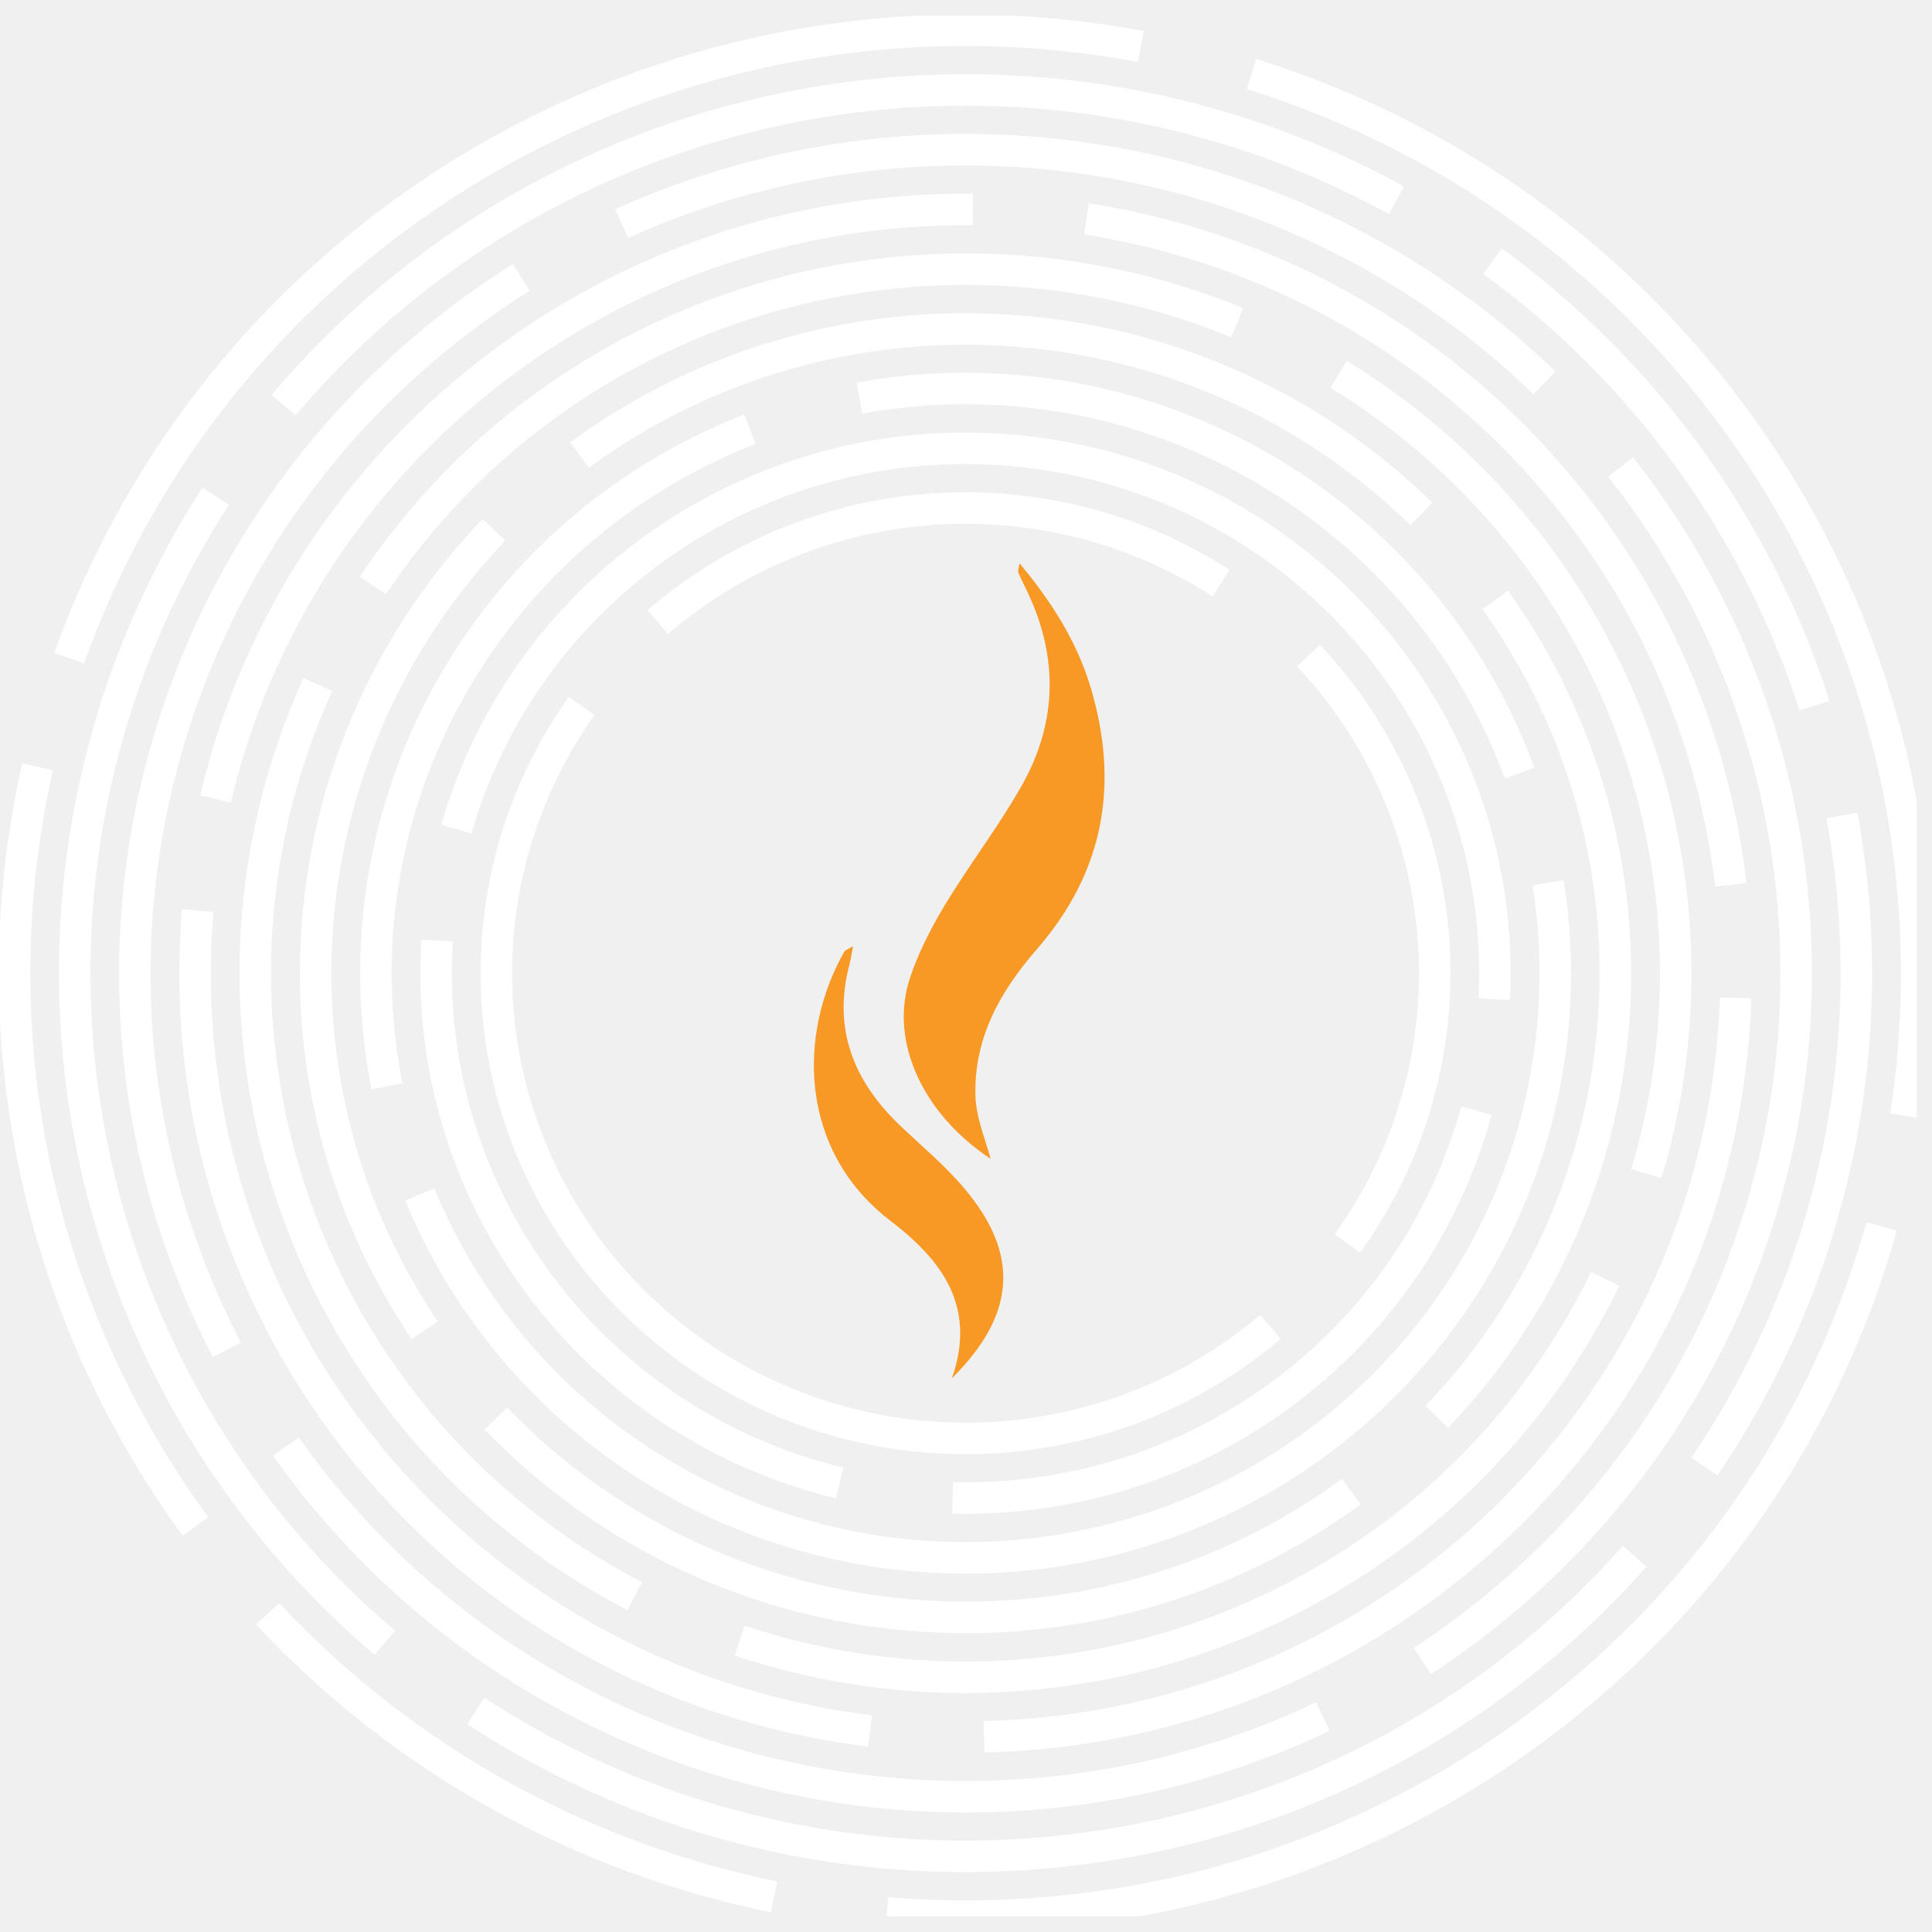
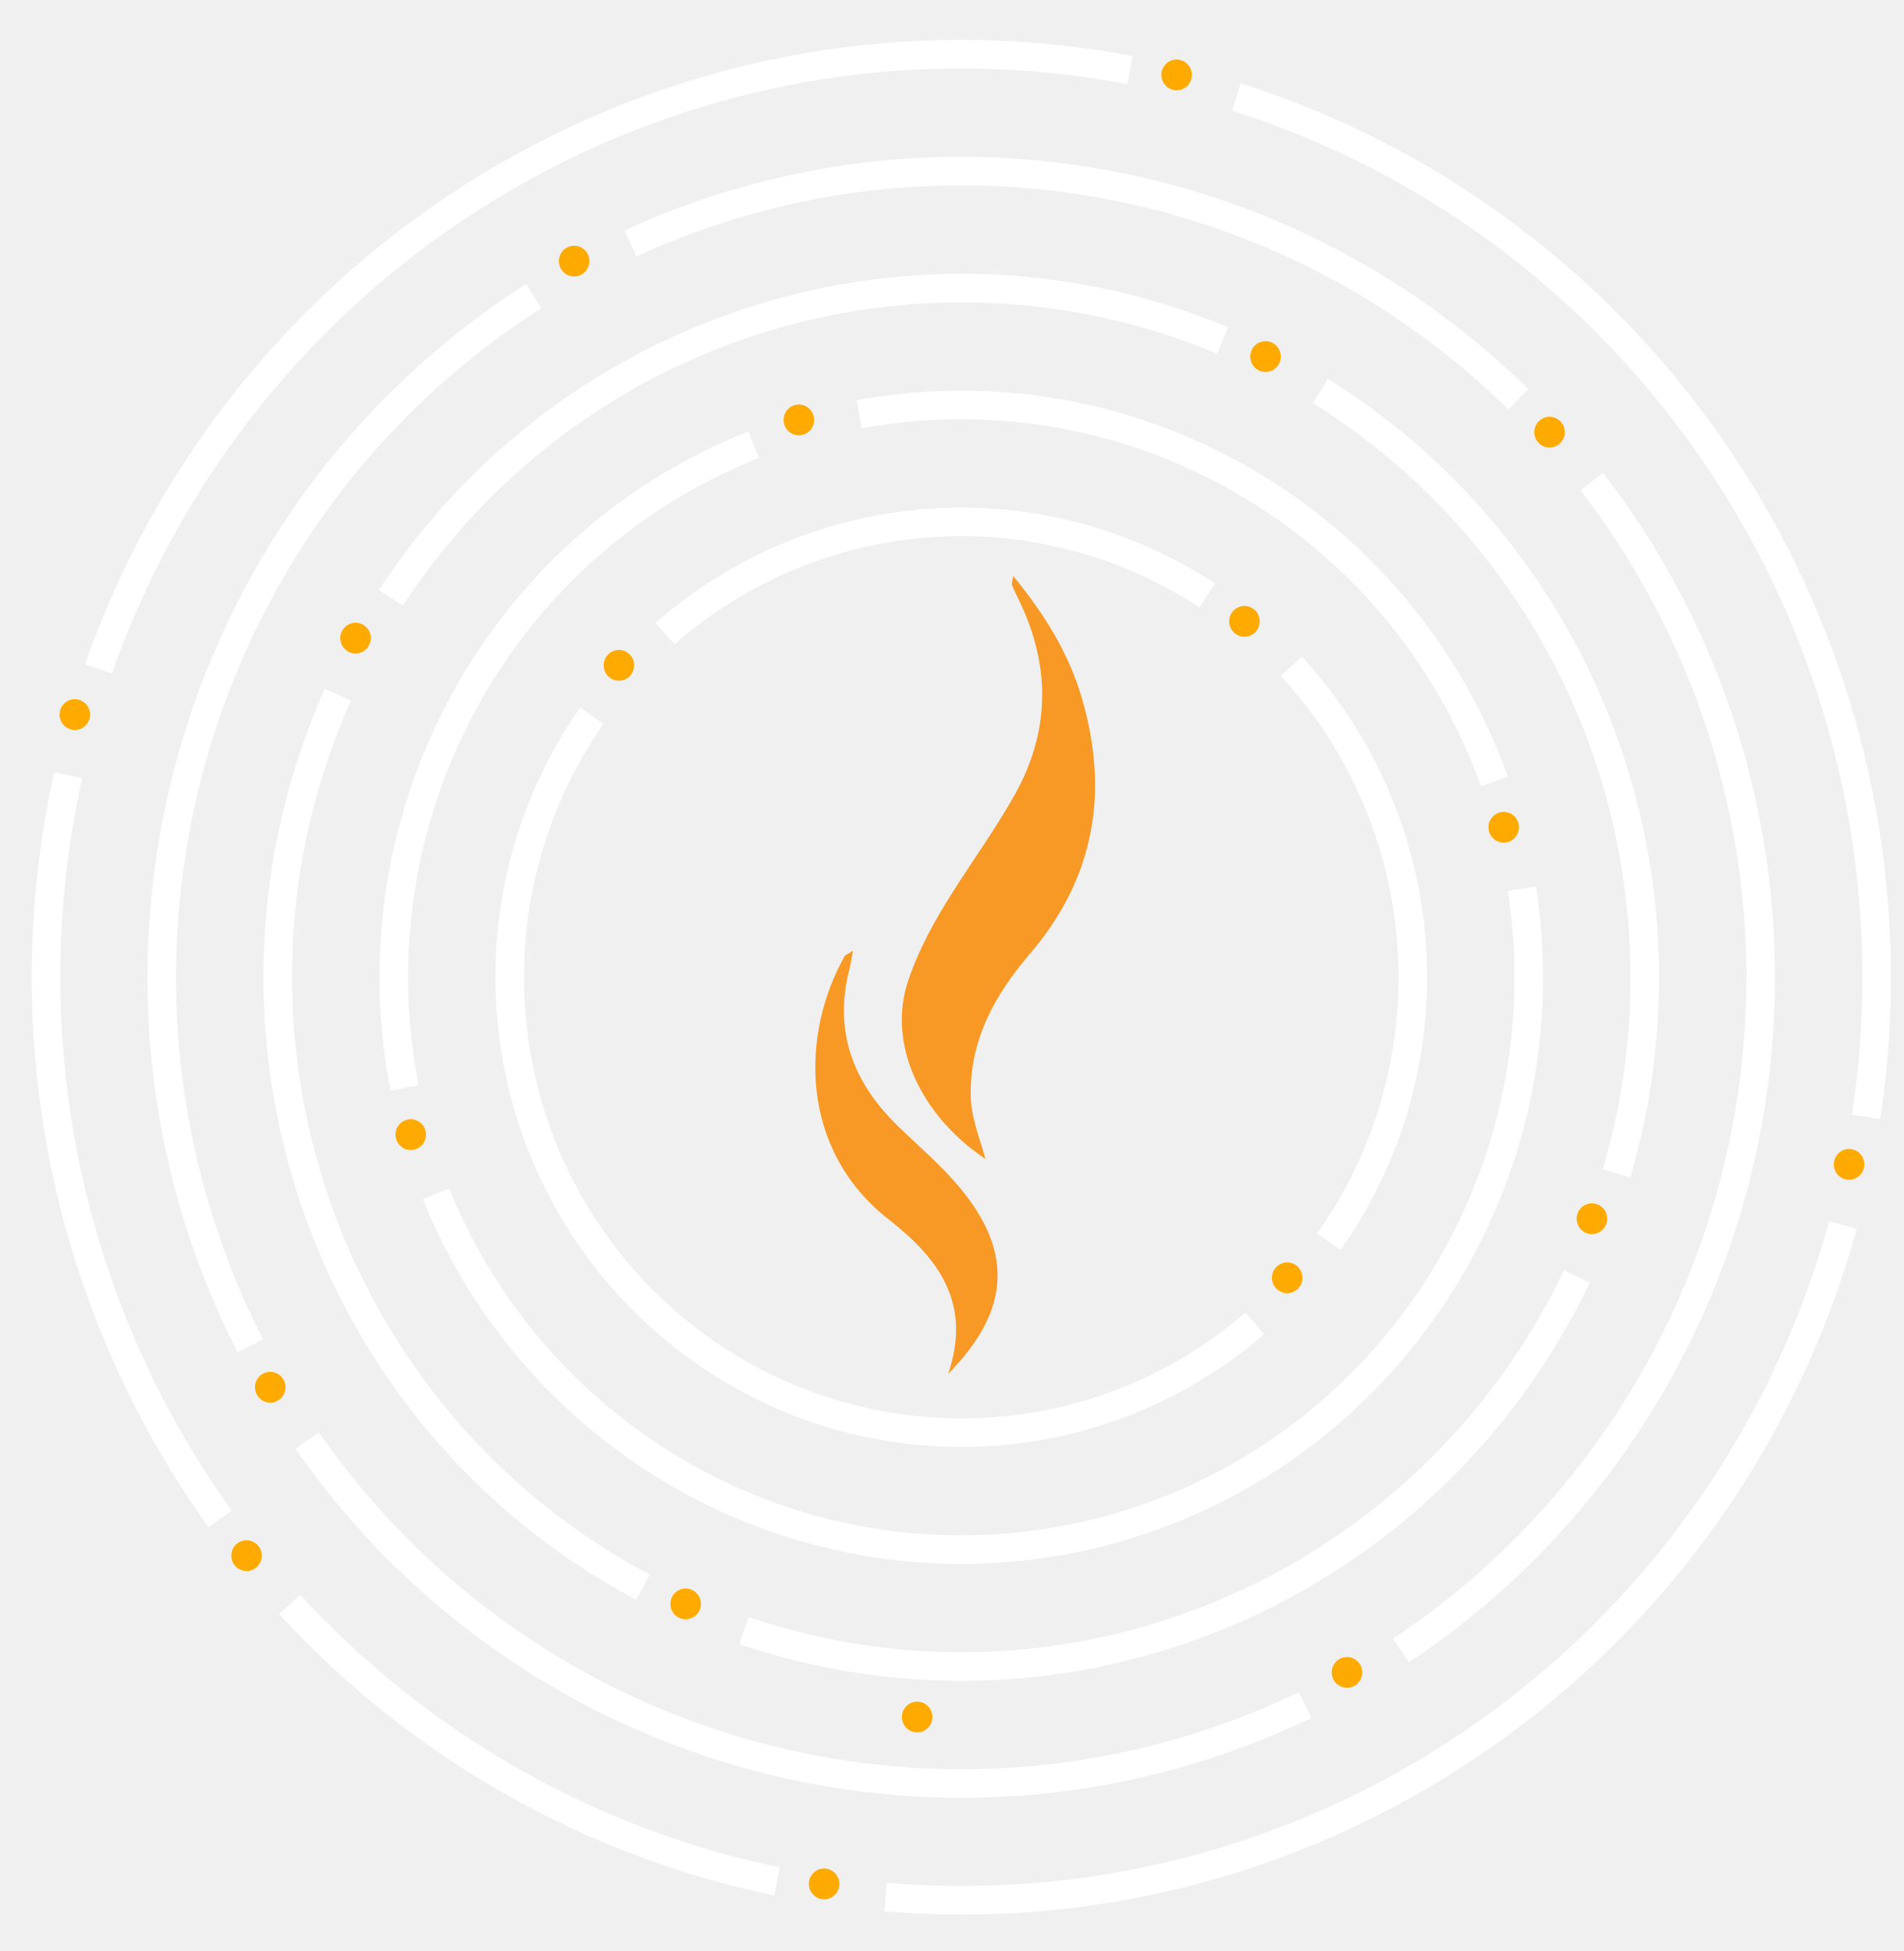
- <svg xmlns="http://www.w3.org/2000/svg" width="61" height="61" viewBox="0 0 61 61" fill="none">
-   <g clip-path="url(#clip0_10613_59067)">
-     <path d="M60.172 35.233C60.402 33.736 60.517 32.244 60.517 30.729C60.517 17.737 52.014 6.241 39.514 2.337" stroke="white" stroke-width="0.994" stroke-miterlimit="10" />
-     <path d="M28.004 60.395C42.362 61.578 55.541 52.479 59.41 38.722" stroke="white" stroke-width="0.994" stroke-miterlimit="10" />
-     <path d="M8.451 50.955C12.71 55.513 18.299 58.639 24.439 59.89" stroke="white" stroke-width="0.994" stroke-miterlimit="10" />
-     <path d="M1.187 24.21C-0.699 32.544 1.118 41.274 6.171 48.194" stroke="white" stroke-width="0.994" stroke-miterlimit="10" />
-     <path d="M36.021 1.468C21.484 -1.234 7.126 6.959 2.184 20.78" stroke="white" stroke-width="0.994" stroke-miterlimit="10" />
-     <path d="M53.812 46.306C56.942 41.702 58.612 36.279 58.612 30.729C58.612 29.046 58.461 27.399 58.158 25.748" stroke="white" stroke-width="0.994" stroke-miterlimit="10" />
-     <path d="M15.023 54.021C26.743 61.664 42.354 59.58 51.614 49.135" stroke="white" stroke-width="0.994" stroke-miterlimit="10" />
-     <path d="M6.812 15.666C-0.759 27.367 1.517 42.807 12.149 51.869" stroke="white" stroke-width="0.994" stroke-miterlimit="10" />
-     <path d="M44.092 6.322C32.327 -0.129 17.596 2.583 8.951 12.791" stroke="white" stroke-width="0.994" stroke-miterlimit="10" />
-     <path d="M57.289 22.281C55.486 16.654 51.925 11.74 47.125 8.247" stroke="white" stroke-width="0.994" stroke-miterlimit="10" />
-     <path d="M44.91 52.443C52.28 47.634 56.712 39.473 56.712 30.729C56.712 24.938 54.762 19.311 51.169 14.743" stroke="white" stroke-width="0.994" stroke-miterlimit="10" />
-     <path d="M9.025 45.673C16.381 56.055 30.216 59.658 41.767 54.199" stroke="white" stroke-width="0.994" stroke-miterlimit="10" />
-     <path d="M16.459 8.761C4.987 15.962 0.953 30.647 7.162 42.616" stroke="white" stroke-width="0.994" stroke-miterlimit="10" />
-     <path d="M48.763 12.086C41.022 4.621 29.458 2.628 19.629 7.059" stroke="white" stroke-width="0.994" stroke-miterlimit="10" />
-     <path d="M31.07 54.835C43.969 54.531 54.381 44.29 54.799 31.507" stroke="white" stroke-width="0.994" stroke-miterlimit="10" />
-     <path d="M6.243 28.75C5.174 41.629 14.535 53.052 27.471 54.653" stroke="white" stroke-width="0.994" stroke-miterlimit="10" />
-     <path d="M30.717 6.613C19.337 6.509 9.402 14.238 6.805 25.224" stroke="white" stroke-width="0.994" stroke-miterlimit="10" />
-     <path d="M54.647 27.936C53.385 17.2 45.07 8.606 34.305 6.909" stroke="white" stroke-width="0.994" stroke-miterlimit="10" />
-     <path d="M51.98 37.053C52.604 34.969 52.907 32.904 52.907 30.729C52.907 23.023 48.878 15.867 42.266 11.818" stroke="white" stroke-width="0.994" stroke-miterlimit="10" />
-     <path d="M23.355 51.801C34.066 55.363 45.776 50.468 50.682 40.378" stroke="white" stroke-width="0.994" stroke-miterlimit="10" />
-     <path d="M10.034 21.612C5.179 32.321 9.561 44.932 20.042 50.4" stroke="white" stroke-width="0.994" stroke-miterlimit="10" />
-     <path d="M39.063 10.189C29.137 6.117 17.688 9.598 11.773 18.487" stroke="white" stroke-width="0.994" stroke-miterlimit="10" />
-     <path d="M45.363 44.736C48.984 40.956 51.003 35.942 51.003 30.729C51.003 26.503 49.677 22.386 47.208 18.942" stroke="white" stroke-width="0.994" stroke-miterlimit="10" />
-     <path d="M15.656 44.786C22.792 52.183 34.36 53.17 42.666 47.097" stroke="white" stroke-width="0.994" stroke-miterlimit="10" />
-     <path d="M15.597 16.727C9.007 23.614 8.099 34.1 13.408 42.002" stroke="white" stroke-width="0.994" stroke-miterlimit="10" />
-     <path d="M44.877 16.226C37.682 9.211 26.412 8.424 18.299 14.365" stroke="white" stroke-width="0.994" stroke-miterlimit="10" />
-     <path d="M13.252 37.712C16.62 45.878 25.343 50.541 34.076 48.84C42.808 47.138 49.104 39.55 49.104 30.729C49.104 29.765 49.031 28.819 48.879 27.868" stroke="white" stroke-width="0.994" stroke-miterlimit="10" />
-     <path d="M23.677 13.551C15.303 16.813 10.484 25.548 12.219 34.296" stroke="white" stroke-width="0.994" stroke-miterlimit="10" />
-     <path d="M47.979 24.41C44.872 15.953 36.066 10.953 27.137 12.568" stroke="white" stroke-width="0.994" stroke-miterlimit="10" />
-     <path d="M47.181 31.548C47.195 31.275 47.2 31.002 47.2 30.729C47.2 22.463 41.055 15.462 32.8 14.315C24.545 13.169 16.698 18.232 14.408 26.18" stroke="white" stroke-width="0.994" stroke-miterlimit="10" />
-     <path d="M30.078 47.293C37.773 47.479 44.597 42.434 46.616 35.069" stroke="white" stroke-width="0.994" stroke-miterlimit="10" />
-     <path d="M13.802 29.696C13.298 37.703 18.653 44.918 26.513 46.824" stroke="white" stroke-width="0.994" stroke-miterlimit="10" />
-     <path d="M42.542 39.259C44.337 36.77 45.3 33.786 45.3 30.724C45.3 27.003 43.873 23.418 41.312 20.698" stroke="white" stroke-width="0.994" stroke-miterlimit="10" />
-     <path d="M18.363 22.29C14.072 28.345 14.999 36.62 20.524 41.597C26.049 46.574 34.442 46.701 40.114 41.893" stroke="white" stroke-width="0.994" stroke-miterlimit="10" />
-     <path d="M38.554 18.41C33.011 14.843 25.756 15.343 20.768 19.642" stroke="white" stroke-width="0.994" stroke-miterlimit="10" />
-     <path d="M31.28 36.588C29.169 35.204 28.047 32.889 28.739 30.852C29.1 29.792 29.645 28.842 30.249 27.912C30.913 26.89 31.634 25.901 32.237 24.846C33.42 22.774 33.423 20.648 32.357 18.519C32.282 18.371 32.209 18.221 32.149 18.068C32.132 18.027 32.16 17.97 32.191 17.787C33.213 19.012 34 20.258 34.432 21.693C35.346 24.735 34.876 27.512 32.739 29.968C31.583 31.296 30.749 32.764 30.798 34.595C30.816 35.242 31.058 35.828 31.28 36.588Z" fill="#F89925" />
-     <path d="M26.935 29.873C26.881 30.15 26.859 30.308 26.818 30.461C26.286 32.483 26.95 34.14 28.428 35.547C29.112 36.197 29.84 36.801 30.451 37.527C32.189 39.585 32.099 41.487 30.056 43.517C30.845 41.246 29.74 39.79 28.113 38.544C25.201 36.314 25.191 32.616 26.66 30.043C26.684 30.003 26.75 29.987 26.935 29.873Z" fill="#F89925" />
+ <svg xmlns="http://www.w3.org/2000/svg" width="40" height="41" viewBox="0 0 40 41" fill="none">
+   <g clip-path="url(#clip0_11490_150289)">
+     <path d="M39.221 23.473C39.368 22.497 39.441 21.525 39.441 20.538C39.441 12.072 33.994 4.582 25.986 2.039" stroke="white" stroke-width="0.6" stroke-miterlimit="10" />
+     <path d="M18.613 39.867C27.812 40.638 36.254 34.71 38.733 25.746" stroke="white" stroke-width="0.6" stroke-miterlimit="10" />
+     <path d="M6.088 33.717C8.816 36.687 12.396 38.723 16.33 39.538" stroke="white" stroke-width="0.6" stroke-miterlimit="10" />
+     <path d="M1.433 16.291C0.225 21.721 1.389 27.409 4.626 31.918" stroke="white" stroke-width="0.6" stroke-miterlimit="10" />
+     <path d="M23.748 1.473C14.435 -0.288 5.236 5.05 2.07 14.056" stroke="white" stroke-width="0.6" stroke-miterlimit="10" />
+     <path d="M29.443 34.686C34.164 31.553 37.004 26.235 37.004 20.538C37.004 16.765 35.755 13.098 33.453 10.122" stroke="white" stroke-width="0.6" stroke-miterlimit="10" />
+     <path d="M6.455 30.275C11.167 37.04 20.031 39.387 27.43 35.83" stroke="white" stroke-width="0.6" stroke-miterlimit="10" />
+     <path d="M11.216 6.224C3.867 10.916 1.283 20.485 5.26 28.284" stroke="white" stroke-width="0.6" stroke-miterlimit="10" />
+     <path d="M31.912 8.391C26.953 3.527 19.545 2.228 13.248 5.115" stroke="white" stroke-width="0.6" stroke-miterlimit="10" />
+     <path d="M33.973 24.658C34.373 23.3 34.567 21.955 34.567 20.538C34.567 15.517 31.986 10.854 27.75 8.216" stroke="white" stroke-width="0.6" stroke-miterlimit="10" />
+     <path d="M15.635 34.268C22.496 36.589 29.998 33.4 33.141 26.825" stroke="white" stroke-width="0.6" stroke-miterlimit="10" />
+     <path d="M7.101 14.598C3.991 21.575 6.798 29.792 13.513 33.355" stroke="white" stroke-width="0.6" stroke-miterlimit="10" />
+     <path d="M25.697 7.155C19.339 4.502 12.004 6.77 8.215 12.562" stroke="white" stroke-width="0.6" stroke-miterlimit="10" />
+     <path d="M9.162 25.088C11.32 30.409 16.908 33.447 22.503 32.339C28.097 31.23 32.13 26.286 32.13 20.538C32.13 19.91 32.083 19.293 31.986 18.674" stroke="white" stroke-width="0.6" stroke-miterlimit="10" />
+     <path d="M15.841 9.345C10.476 11.47 7.389 17.162 8.501 22.862" stroke="white" stroke-width="0.6" stroke-miterlimit="10" />
+     <path d="M31.409 16.421C29.419 10.911 23.777 7.653 18.057 8.705" stroke="white" stroke-width="0.6" stroke-miterlimit="10" />
+     <path d="M27.927 26.096C29.076 24.474 29.693 22.53 29.693 20.535C29.693 18.11 28.779 15.774 27.139 14.002" stroke="white" stroke-width="0.6" stroke-miterlimit="10" />
+     <path d="M12.437 15.04C9.688 18.985 10.282 24.377 13.821 27.619C17.361 30.862 22.738 30.945 26.371 27.812" stroke="white" stroke-width="0.6" stroke-miterlimit="10" />
+     <path d="M25.371 12.511C21.82 10.187 17.172 10.514 13.977 13.315" stroke="white" stroke-width="0.6" stroke-miterlimit="10" />
+     <path d="M5.182 33.015C5.359 33.015 5.502 32.871 5.502 32.692C5.502 32.514 5.359 32.369 5.182 32.369C5.005 32.369 4.861 32.514 4.861 32.692C4.861 32.871 5.005 33.015 5.182 33.015Z" fill="#FFAA00" />
+     <path d="M17.32 39.913C17.497 39.913 17.641 39.768 17.641 39.59C17.641 39.411 17.497 39.267 17.32 39.267C17.143 39.267 17 39.411 17 39.59C17 39.768 17.143 39.913 17.32 39.913Z" fill="#FFAA00" />
+     <path d="M24.729 1.897C24.906 1.897 25.049 1.753 25.049 1.574C25.049 1.396 24.906 1.251 24.729 1.251C24.552 1.251 24.408 1.396 24.408 1.574C24.408 1.753 24.552 1.897 24.729 1.897Z" fill="#FFAA00" />
+     <path d="M1.572 15.34C1.749 15.34 1.893 15.195 1.893 15.017C1.893 14.838 1.749 14.693 1.572 14.693C1.395 14.693 1.252 14.838 1.252 15.017C1.252 15.195 1.395 15.34 1.572 15.34Z" fill="#FFAA00" />
+     <path d="M38.861 24.793C39.038 24.793 39.182 24.648 39.182 24.47C39.182 24.291 39.038 24.146 38.861 24.146C38.684 24.146 38.541 24.291 38.541 24.47C38.541 24.648 38.684 24.793 38.861 24.793Z" fill="#FFAA00" />
+     <path d="M32.566 9.405C32.743 9.405 32.887 9.261 32.887 9.082C32.887 8.904 32.743 8.759 32.566 8.759C32.39 8.759 32.246 8.904 32.246 9.082C32.246 9.261 32.39 9.405 32.566 9.405Z" fill="#FFAA00" />
+     <path d="M5.68 29.476C5.857 29.476 6 29.331 6 29.153C6 28.974 5.857 28.83 5.68 28.83C5.503 28.83 5.359 28.974 5.359 29.153C5.359 29.331 5.503 29.476 5.68 29.476Z" fill="#FFAA00" />
+     <path d="M12.066 5.81C12.243 5.81 12.387 5.665 12.387 5.487C12.387 5.308 12.243 5.164 12.066 5.164C11.89 5.164 11.746 5.308 11.746 5.487C11.746 5.665 11.89 5.81 12.066 5.81Z" fill="#FFAA00" />
+     <path d="M28.309 35.469C28.486 35.469 28.629 35.325 28.629 35.146C28.629 34.968 28.486 34.823 28.309 34.823C28.132 34.823 27.988 34.968 27.988 35.146C27.988 35.325 28.132 35.469 28.309 35.469Z" fill="#FFAA00" />
+     <path d="M19.276 36.406C19.453 36.406 19.596 36.261 19.596 36.083C19.596 35.904 19.453 35.76 19.276 35.76C19.099 35.76 18.955 35.904 18.955 36.083C18.955 36.261 19.099 36.406 19.276 36.406Z" fill="#FFAA00" />
+     <path d="M33.457 25.934C33.634 25.934 33.778 25.789 33.778 25.611C33.778 25.432 33.634 25.288 33.457 25.288C33.28 25.288 33.137 25.432 33.137 25.611C33.137 25.789 33.28 25.934 33.457 25.934Z" fill="#FFAA00" />
+     <path d="M7.473 13.733C7.65 13.733 7.793 13.588 7.793 13.41C7.793 13.232 7.65 13.087 7.473 13.087C7.296 13.087 7.152 13.232 7.152 13.41C7.152 13.588 7.296 13.733 7.473 13.733Z" fill="#FFAA00" />
+     <path d="M14.41 34.029C14.587 34.029 14.731 33.884 14.731 33.706C14.731 33.528 14.587 33.383 14.41 33.383C14.233 33.383 14.09 33.528 14.09 33.706C14.09 33.884 14.233 34.029 14.41 34.029Z" fill="#FFAA00" />
+     <path d="M26.598 7.817C26.775 7.817 26.918 7.672 26.918 7.494C26.918 7.315 26.775 7.17 26.598 7.17C26.421 7.17 26.277 7.315 26.277 7.494C26.277 7.672 26.421 7.817 26.598 7.817Z" fill="#FFAA00" />
+     <path d="M16.789 9.148C16.966 9.148 17.11 9.003 17.11 8.825C17.11 8.646 16.966 8.501 16.789 8.501C16.612 8.501 16.469 8.646 16.469 8.825C16.469 9.003 16.612 9.148 16.789 9.148Z" fill="#FFAA00" />
+     <path d="M8.633 24.167C8.81 24.167 8.953 24.023 8.953 23.844C8.953 23.666 8.81 23.521 8.633 23.521C8.456 23.521 8.312 23.666 8.312 23.844C8.312 24.023 8.456 24.167 8.633 24.167Z" fill="#FFAA00" />
+     <path d="M31.604 17.708C31.781 17.708 31.924 17.564 31.924 17.385C31.924 17.207 31.781 17.062 31.604 17.062C31.427 17.062 31.283 17.207 31.283 17.385C31.283 17.564 31.427 17.708 31.604 17.708Z" fill="#FFAA00" />
+     <path d="M26.154 13.381C26.331 13.381 26.475 13.236 26.475 13.057C26.475 12.879 26.331 12.734 26.154 12.734C25.977 12.734 25.834 12.879 25.834 13.057C25.834 13.236 25.977 13.381 26.154 13.381Z" fill="#FFAA00" />
+     <path d="M27.053 27.176C27.23 27.176 27.373 27.031 27.373 26.853C27.373 26.674 27.23 26.53 27.053 26.53C26.876 26.53 26.732 26.674 26.732 26.853C26.732 27.031 26.876 27.176 27.053 27.176Z" fill="#FFAA00" />
+     <path d="M13.008 14.305C13.185 14.305 13.328 14.161 13.328 13.982C13.328 13.804 13.185 13.659 13.008 13.659C12.831 13.659 12.688 13.804 12.688 13.982C12.688 14.161 12.831 14.305 13.008 14.305Z" fill="#FFAA00" />
+     <path d="M20.712 24.356C19.359 23.454 18.64 21.946 19.084 20.619C19.315 19.928 19.664 19.309 20.051 18.703C20.476 18.037 20.938 17.393 21.324 16.706C22.082 15.356 22.084 13.97 21.401 12.583C21.354 12.486 21.307 12.389 21.268 12.289C21.257 12.262 21.276 12.225 21.295 12.106C21.95 12.904 22.454 13.716 22.731 14.651C23.316 16.633 23.015 18.443 21.646 20.043C20.906 20.908 20.371 21.865 20.403 23.057C20.415 23.479 20.57 23.861 20.712 24.356Z" fill="#F89925" />
+     <path d="M17.927 19.981C17.893 20.161 17.879 20.264 17.853 20.364C17.512 21.681 17.937 22.761 18.884 23.677C19.322 24.101 19.788 24.495 20.18 24.968C21.294 26.309 21.236 27.548 19.927 28.871C20.433 27.391 19.724 26.442 18.682 25.63C16.817 24.177 16.811 21.768 17.752 20.092C17.767 20.066 17.809 20.055 17.927 19.981Z" fill="#F89925" />
  </g>
  <defs>
-     <clipPath id="clip0_10613_59067">
-       <rect width="60.517" height="60" fill="white" transform="translate(0 0.5)" />
+     <clipPath id="clip0_11490_150289">
+       <rect width="40" height="40" fill="white" transform="translate(0 0.5)" />
    </clipPath>
  </defs>
</svg>
